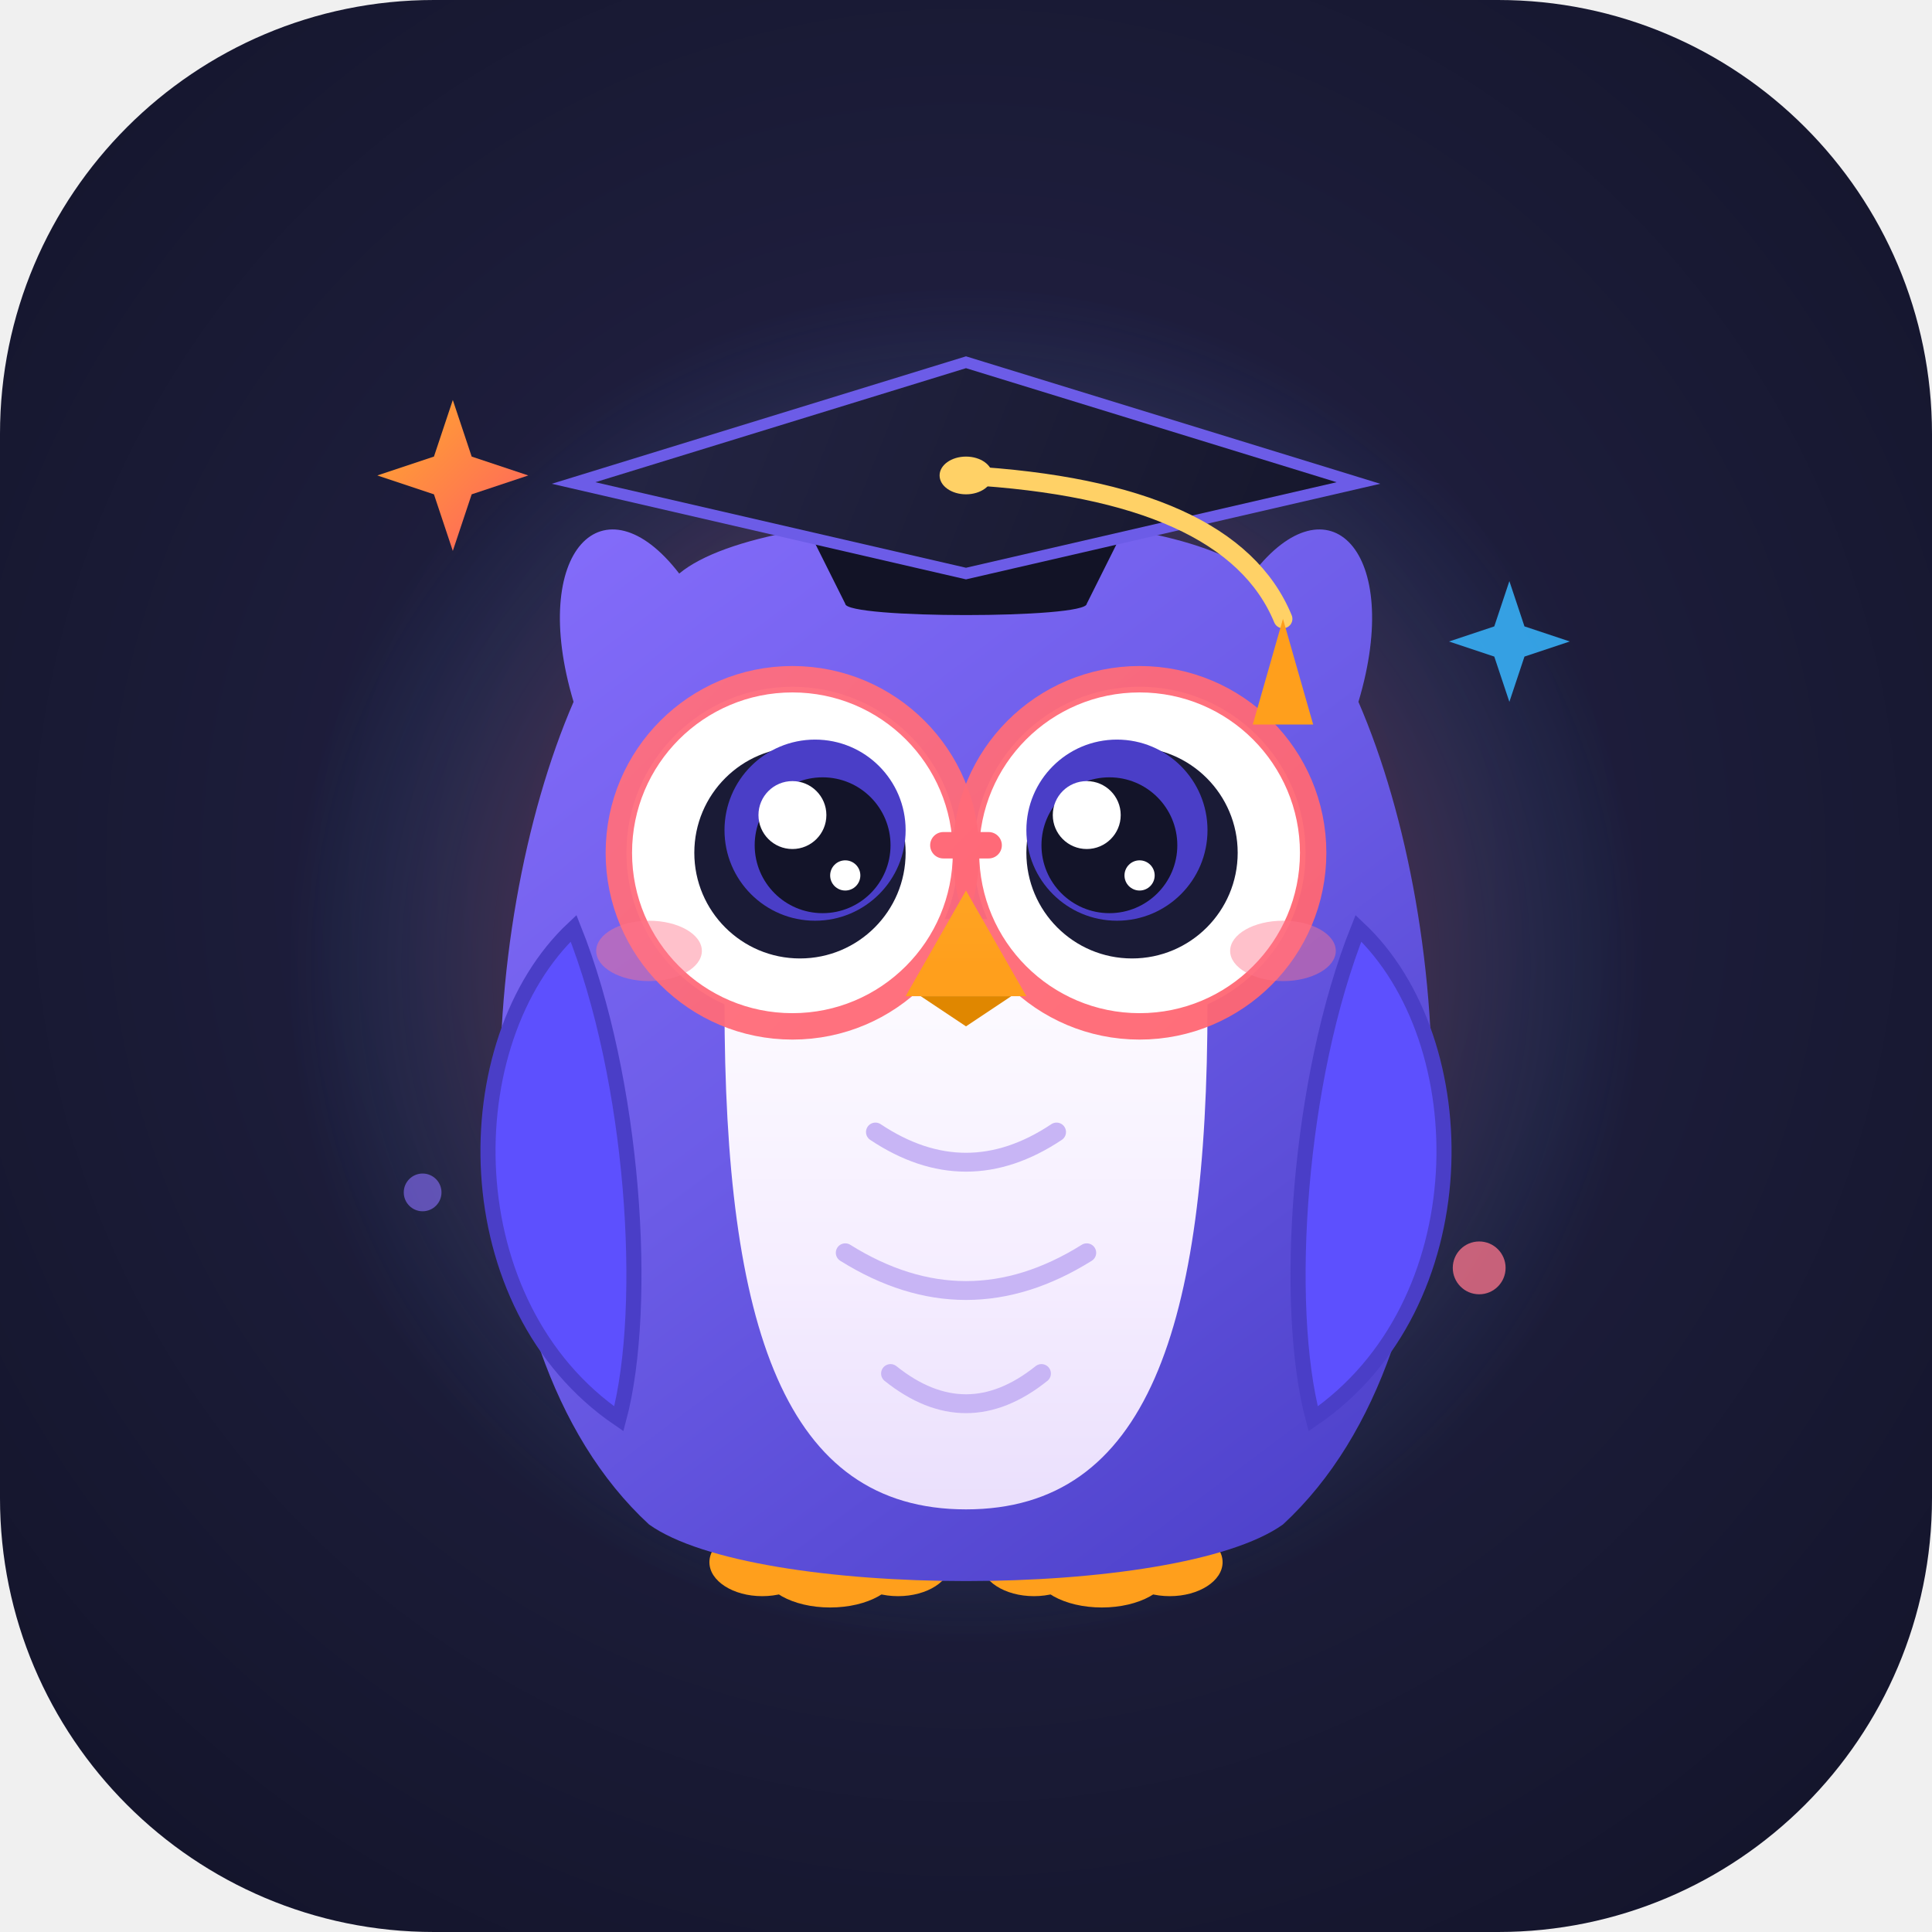
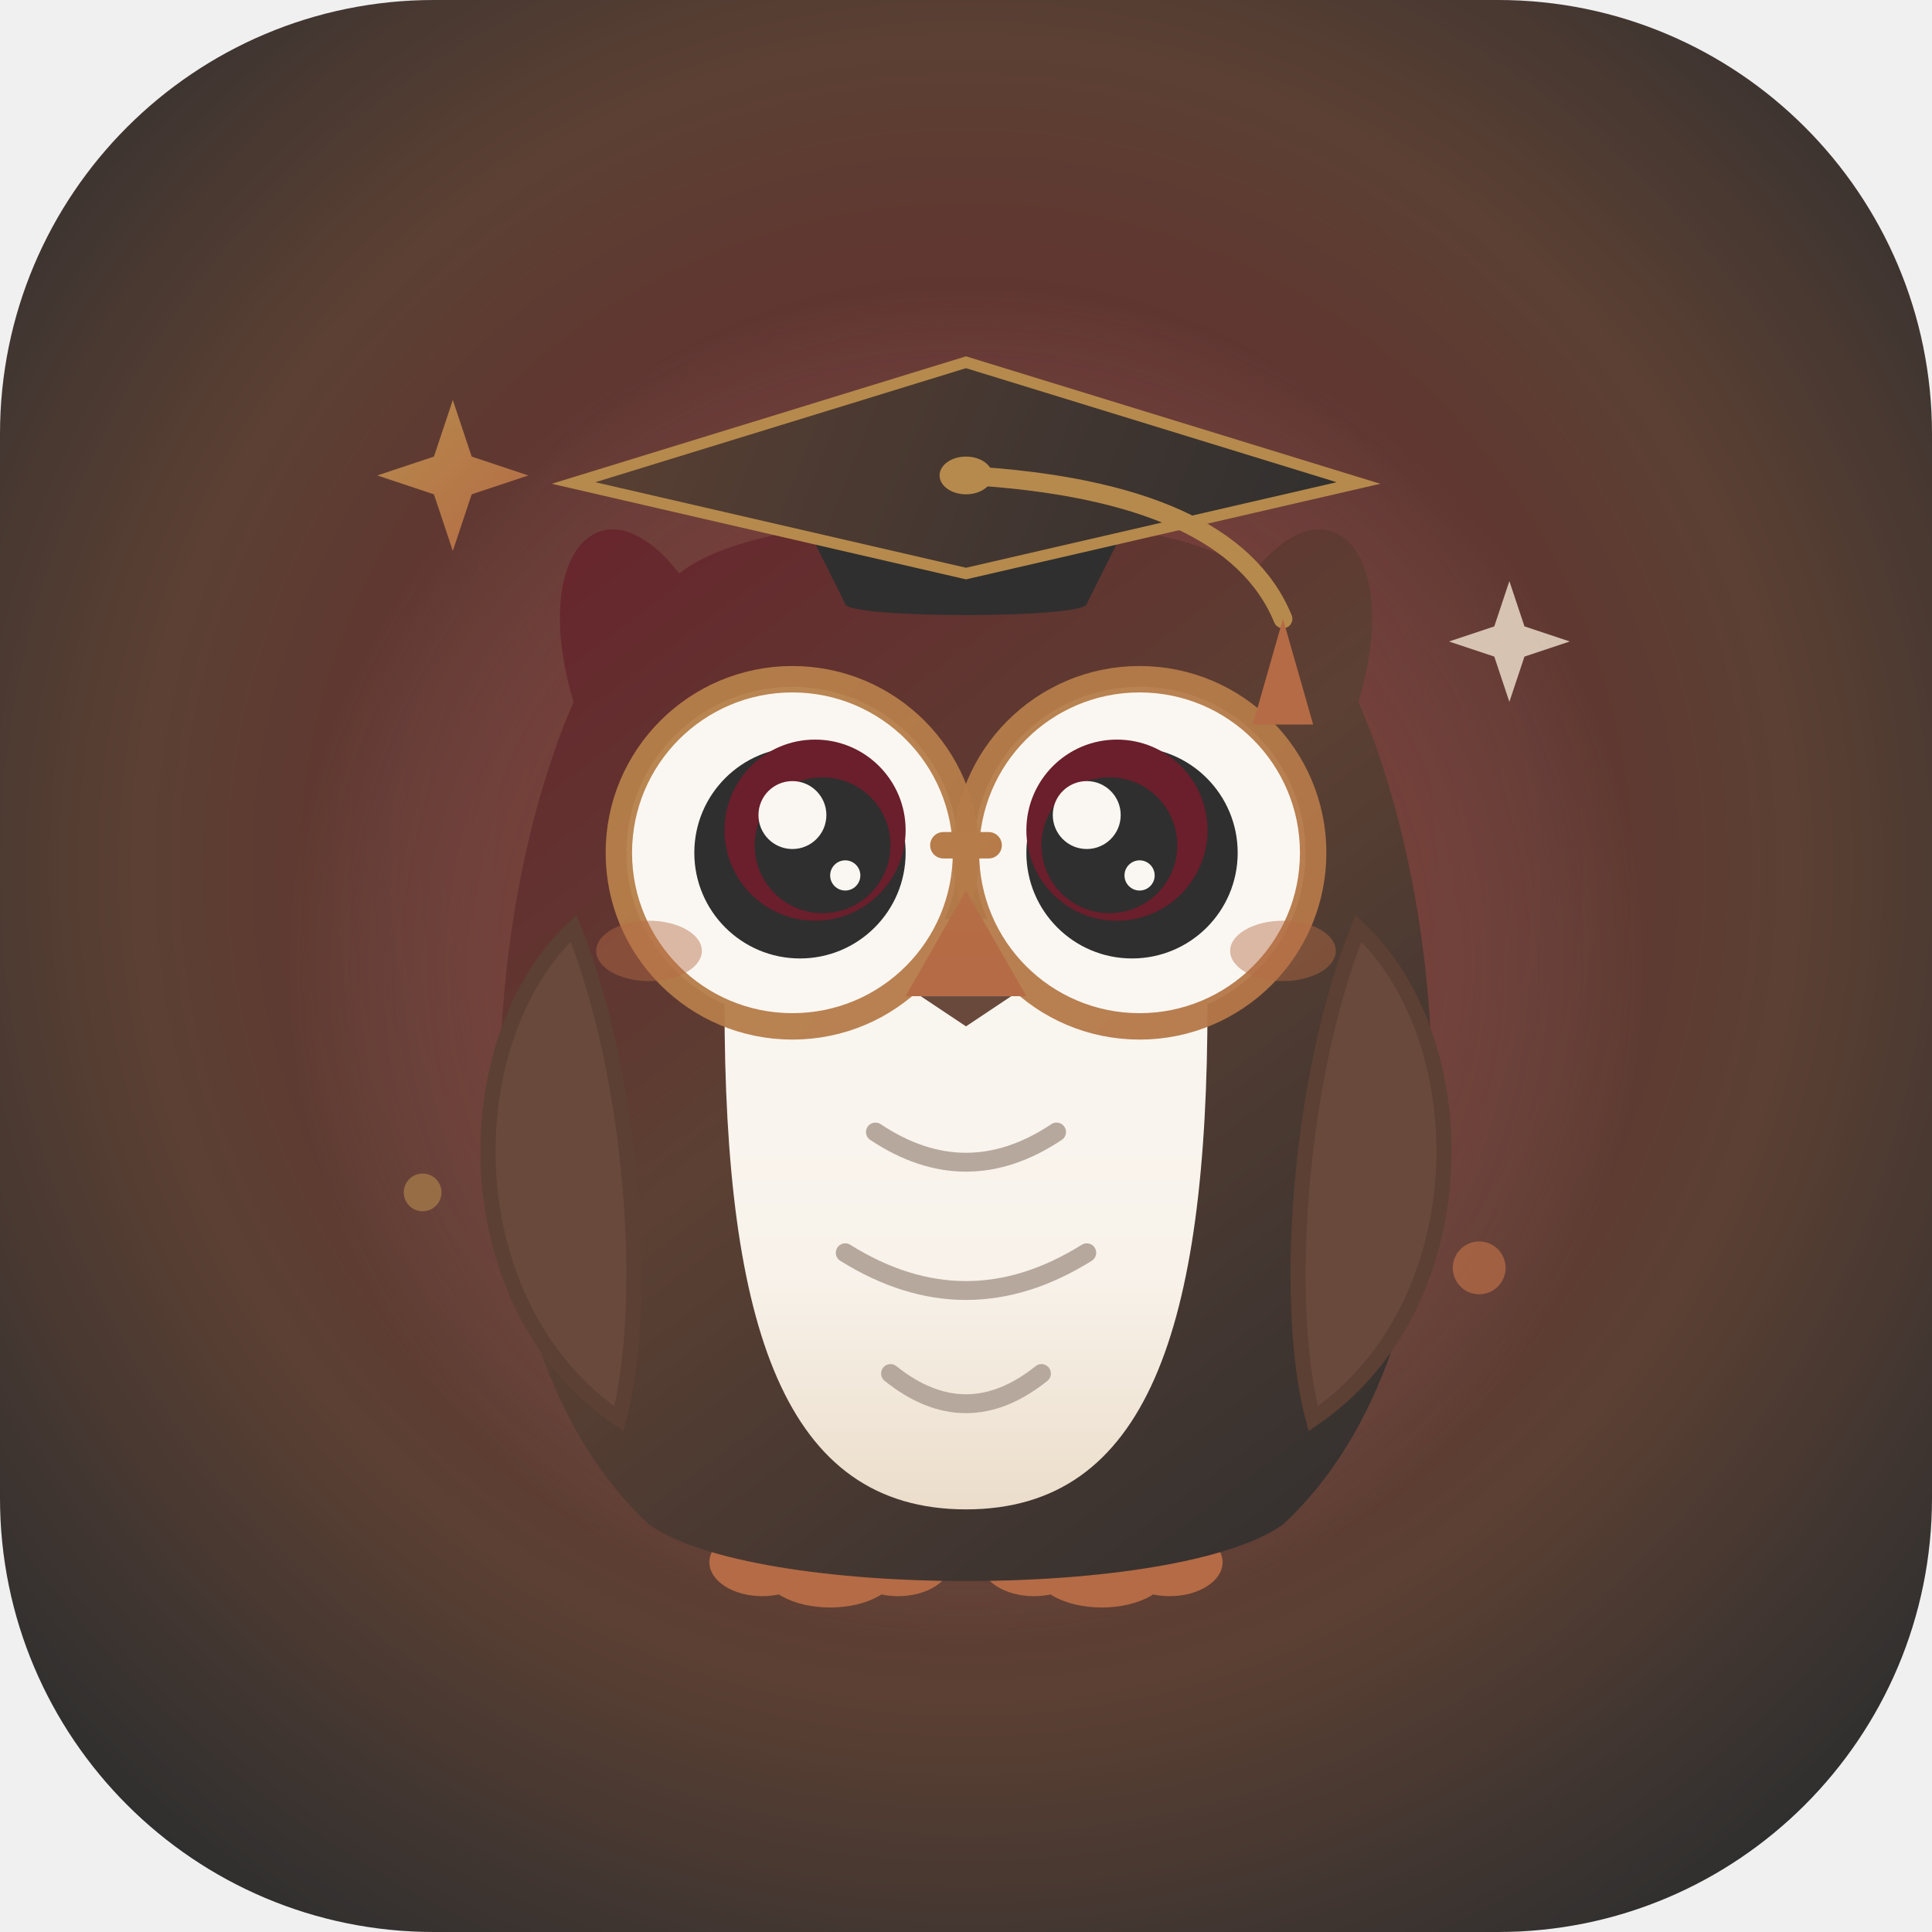
<svg xmlns="http://www.w3.org/2000/svg" width="512" height="512" viewBox="0 0 512 512" fill="none">
  <rect width="512" height="512" rx="115" fill="url(#iconBgGrad)" />
  <g transform="translate(56, 56) scale(2)">
    <defs>
      <linearGradient id="owlBodyGrad" x1="40" y1="20" x2="160" y2="180" gradientUnits="userSpaceOnUse">
-         <stop offset="0%" stop-color="#8A70FF" />
-         <stop offset="50%" stop-color="#6C5CE7" />
-         <stop offset="100%" stop-color="#4A3EC7" />
+         <stop offset="0%" stop-color="#6B1E2B" />
+         <stop offset="50%" stop-color="#5C4033" />
+         <stop offset="100%" stop-color="#2F2F2F" />
      </linearGradient>
      <linearGradient id="owlBellyGrad" x1="100" y1="90" x2="100" y2="175" gradientUnits="userSpaceOnUse">
-         <stop offset="0%" stop-color="#FFFFFF" />
-         <stop offset="60%" stop-color="#F5EDFF" />
-         <stop offset="100%" stop-color="#E9DEFC" />
+         <stop offset="0%" stop-color="#FAF7F2" />
+         <stop offset="60%" stop-color="#F8F2EA" />
+         <stop offset="100%" stop-color="#EADBC7" />
      </linearGradient>
      <linearGradient id="owlCoralGrad" x1="0" y1="0" x2="200" y2="200" gradientUnits="userSpaceOnUse">
-         <stop offset="0%" stop-color="#FF758C" />
-         <stop offset="100%" stop-color="#FF5E62" />
+         <stop offset="0%" stop-color="#B68A4C" />
+         <stop offset="100%" stop-color="#B56B45" />
      </linearGradient>
      <linearGradient id="owlGoldGrad" x1="0" y1="0" x2="0" y2="100" gradientUnits="userSpaceOnUse">
-         <stop offset="0%" stop-color="#FFD166" />
-         <stop offset="100%" stop-color="#FF9F1C" />
+         <stop offset="0%" stop-color="#B68A4C" />
+         <stop offset="100%" stop-color="#B56B45" />
      </linearGradient>
      <linearGradient id="capGrad" x1="50" y1="10" x2="150" y2="50" gradientUnits="userSpaceOnUse">
-         <stop offset="0%" stop-color="#252646" />
-         <stop offset="100%" stop-color="#15162B" />
+         <stop offset="0%" stop-color="#5C4033" />
+         <stop offset="100%" stop-color="#2F2F2F" />
      </linearGradient>
      <linearGradient id="sparkleGrad" x1="0" y1="0" x2="1" y2="1">
-         <stop offset="0%" stop-color="#FFAA2C" />
-         <stop offset="100%" stop-color="#FF5E62" />
+         <stop offset="0%" stop-color="#B68A4C" />
+         <stop offset="100%" stop-color="#B56B45" />
      </linearGradient>
      <radialGradient id="iconBgGrad" cx="50%" cy="45%" r="65%">
-         <stop offset="0%" stop-color="#28224C" />
-         <stop offset="65%" stop-color="#1A1B36" />
-         <stop offset="100%" stop-color="#14152C" />
+         <stop offset="0%" stop-color="#6B1E2B" />
+         <stop offset="65%" stop-color="#5C4033" />
+         <stop offset="100%" stop-color="#2F2F2F" />
      </radialGradient>
      <radialGradient id="ambientAura" cx="100" cy="100" r="90" gradientUnits="userSpaceOnUse">
-         <stop offset="0%" stop-color="#7B61FF" stop-opacity="0.4" />
-         <stop offset="50%" stop-color="#FF5E62" stop-opacity="0.25" />
-         <stop offset="100%" stop-color="#38B6FF" stop-opacity="0" />
+         <stop offset="0%" stop-color="#B68A4C" stop-opacity="0.4" />
+         <stop offset="50%" stop-color="#B56B45" stop-opacity="0.25" />
+         <stop offset="100%" stop-color="#EADBC7" stop-opacity="0" />
      </radialGradient>
    </defs>
    <circle cx="100" cy="100" r="90" fill="url(#ambientAura)" />
    <path d="M32 45L34.5 37.5L42 35L34.5 32.5L32 25L29.5 32.5L22 35L29.5 37.5L32 45Z" fill="url(#sparkleGrad)" />
-     <path d="M172 65L174 59L180 57L174 55L172 49L170 55L164 57L170 59L172 65Z" fill="#38B6FF" opacity="0.85" />
-     <circle cx="168" cy="140" r="3.5" fill="#FF758C" opacity="0.75" />
-     <circle cx="28" cy="130" r="2.5" fill="#8A70FF" opacity="0.6" />
+     <path d="M172 65L174 59L180 57L174 55L172 49L170 55L164 57L170 59L172 65Z" fill="#EADBC7" opacity="0.85" />
+     <circle cx="168" cy="140" r="3.5" fill="#B56B45" opacity="0.75" />
+     <circle cx="28" cy="130" r="2.5" fill="#B68A4C" opacity="0.6" />
    <g id="feet">
      <ellipse cx="82" cy="180" rx="9" ry="5" fill="url(#owlGoldGrad)" />
      <ellipse cx="73" cy="179" rx="7" ry="4.5" fill="url(#owlGoldGrad)" />
      <ellipse cx="91" cy="179" rx="7" ry="4.5" fill="url(#owlGoldGrad)" />
      <ellipse cx="118" cy="180" rx="9" ry="5" fill="url(#owlGoldGrad)" />
      <ellipse cx="109" cy="179" rx="7" ry="4.5" fill="url(#owlGoldGrad)" />
      <ellipse cx="127" cy="179" rx="7" ry="4.5" fill="url(#owlGoldGrad)" />
    </g>
    <path d="M48 65        C42 45, 52 35, 62 48        C74 38, 126 38, 138 48        C148 35, 158 45, 152 65        C165 95, 168 150, 142 174        C128 184, 72 184, 58 174        C32 150, 35 95, 48 65 Z" fill="url(#owlBodyGrad)" />
-     <path d="M48 95 C32 110, 32 145, 54 160 C58 145, 56 115, 48 95 Z" fill="#5D50FE" stroke="#4A3EC7" stroke-width="2" />
-     <path d="M152 95 C168 110, 168 145, 146 160 C142 145, 144 115, 152 95 Z" fill="#5D50FE" stroke="#4A3EC7" stroke-width="2" />
+     <path d="M48 95 C32 110, 32 145, 54 160 C58 145, 56 115, 48 95 Z" fill="#69493C" stroke="#5C4033" stroke-width="2" />
+     <path d="M152 95 C168 110, 168 145, 146 160 C142 145, 144 115, 152 95 Z" fill="#69493C" stroke="#5C4033" stroke-width="2" />
    <path d="M68 105        C68 90, 132 90, 132 105        C132 148, 124 172, 100 172        C76 172, 68 148, 68 105 Z" fill="url(#owlBellyGrad)" />
-     <path d="M88 122 Q100 130 112 122" stroke="#C8B5F5" stroke-width="2.5" stroke-linecap="round" fill="none" />
-     <path d="M84 138 Q100 148 116 138" stroke="#C8B5F5" stroke-width="2.5" stroke-linecap="round" fill="none" />
-     <path d="M90 154 Q100 162 110 154" stroke="#C8B5F5" stroke-width="2.5" stroke-linecap="round" fill="none" />
-     <ellipse cx="77" cy="85" rx="22" ry="22" fill="#FFFFFF" />
-     <ellipse cx="123" cy="85" rx="22" ry="22" fill="#FFFFFF" />
-     <ellipse cx="78" cy="85" rx="14" ry="14" fill="#1A1B36" />
-     <ellipse cx="80" cy="82" rx="12" ry="12" fill="#4A3EC7" />
-     <ellipse cx="81" cy="84" rx="9" ry="9" fill="#131429" />
-     <circle cx="77" cy="80" r="4.5" fill="#FFFFFF" />
-     <circle cx="84" cy="88" r="2" fill="#FFFFFF" />
-     <ellipse cx="122" cy="85" rx="14" ry="14" fill="#1A1B36" />
-     <ellipse cx="120" cy="82" rx="12" ry="12" fill="#4A3EC7" />
-     <ellipse cx="119" cy="84" rx="9" ry="9" fill="#131429" />
-     <circle cx="116" cy="80" r="4.5" fill="#FFFFFF" />
-     <circle cx="123" cy="88" r="2" fill="#FFFFFF" />
+     <path d="M88 122 Q100 130 112 122" stroke="#B6A89C" stroke-width="2.5" stroke-linecap="round" fill="none" />
+     <path d="M84 138 Q100 148 116 138" stroke="#B6A89C" stroke-width="2.5" stroke-linecap="round" fill="none" />
+     <path d="M90 154 Q100 162 110 154" stroke="#B6A89C" stroke-width="2.5" stroke-linecap="round" fill="none" />
+     <ellipse cx="77" cy="85" rx="22" ry="22" fill="#FAF7F2" />
+     <ellipse cx="123" cy="85" rx="22" ry="22" fill="#FAF7F2" />
+     <ellipse cx="78" cy="85" rx="14" ry="14" fill="#2F2F2F" />
+     <ellipse cx="80" cy="82" rx="12" ry="12" fill="#6B1E2B" />
+     <ellipse cx="81" cy="84" rx="9" ry="9" fill="#2F2F2F" />
+     <circle cx="77" cy="80" r="4.5" fill="#FAF7F2" />
+     <circle cx="84" cy="88" r="2" fill="#FAF7F2" />
+     <ellipse cx="122" cy="85" rx="14" ry="14" fill="#2F2F2F" />
+     <ellipse cx="120" cy="82" rx="12" ry="12" fill="#6B1E2B" />
+     <ellipse cx="119" cy="84" rx="9" ry="9" fill="#2F2F2F" />
+     <circle cx="116" cy="80" r="4.5" fill="#FAF7F2" />
+     <circle cx="123" cy="88" r="2" fill="#FAF7F2" />
    <circle cx="77" cy="85" r="23" stroke="url(#owlCoralGrad)" stroke-width="3.5" fill="none" opacity="0.95" />
    <circle cx="123" cy="85" r="23" stroke="url(#owlCoralGrad)" stroke-width="3.5" fill="none" opacity="0.95" />
    <line x1="97" y1="84" x2="103" y2="84" stroke="url(#owlCoralGrad)" stroke-width="3.5" stroke-linecap="round" />
    <polygon points="100,90 92,104 108,104" fill="url(#owlGoldGrad)" />
-     <polygon points="100,108 94,104 106,104" fill="#E08700" />
-     <ellipse cx="58" cy="98" rx="7" ry="4" fill="#FF758C" opacity="0.45" />
-     <ellipse cx="142" cy="98" rx="7" ry="4" fill="#FF758C" opacity="0.45" />
+     <polygon points="100,108 94,104 106,104" fill="#69493C" />
+     <ellipse cx="58" cy="98" rx="7" ry="4" fill="#B56B45" opacity="0.45" />
+     <ellipse cx="142" cy="98" rx="7" ry="4" fill="#B56B45" opacity="0.45" />
    <g id="gradCap">
-       <path d="M80 44 C80 37, 120 37, 120 44 L116 52 C116 54, 84 54, 84 52 Z" fill="#121326" />
-       <polygon points="100,20 152,36 100,48 48,36" fill="url(#capGrad)" stroke="#6C5CE7" stroke-width="1.5" />
-       <ellipse cx="100" cy="35" rx="3.5" ry="2.5" fill="#FFD166" />
-       <path d="M100 35 Q135 37 142 54" stroke="#FFD166" stroke-width="2.5" stroke-linecap="round" fill="none" />
-       <polygon points="142,54 138,68 146,68" fill="#FF9F1C" />
+       <path d="M80 44 C80 37, 120 37, 120 44 L116 52 C116 54, 84 54, 84 52 Z" fill="#2F2F2F" />
+       <polygon points="100,20 152,36 100,48 48,36" fill="url(#capGrad)" stroke="#B68A4C" stroke-width="1.5" />
+       <ellipse cx="100" cy="35" rx="3.5" ry="2.5" fill="#B68A4C" />
+       <path d="M100 35 Q135 37 142 54" stroke="#B68A4C" stroke-width="2.5" stroke-linecap="round" fill="none" />
+       <polygon points="142,54 138,68 146,68" fill="#B56B45" />
    </g>
  </g>
</svg>
